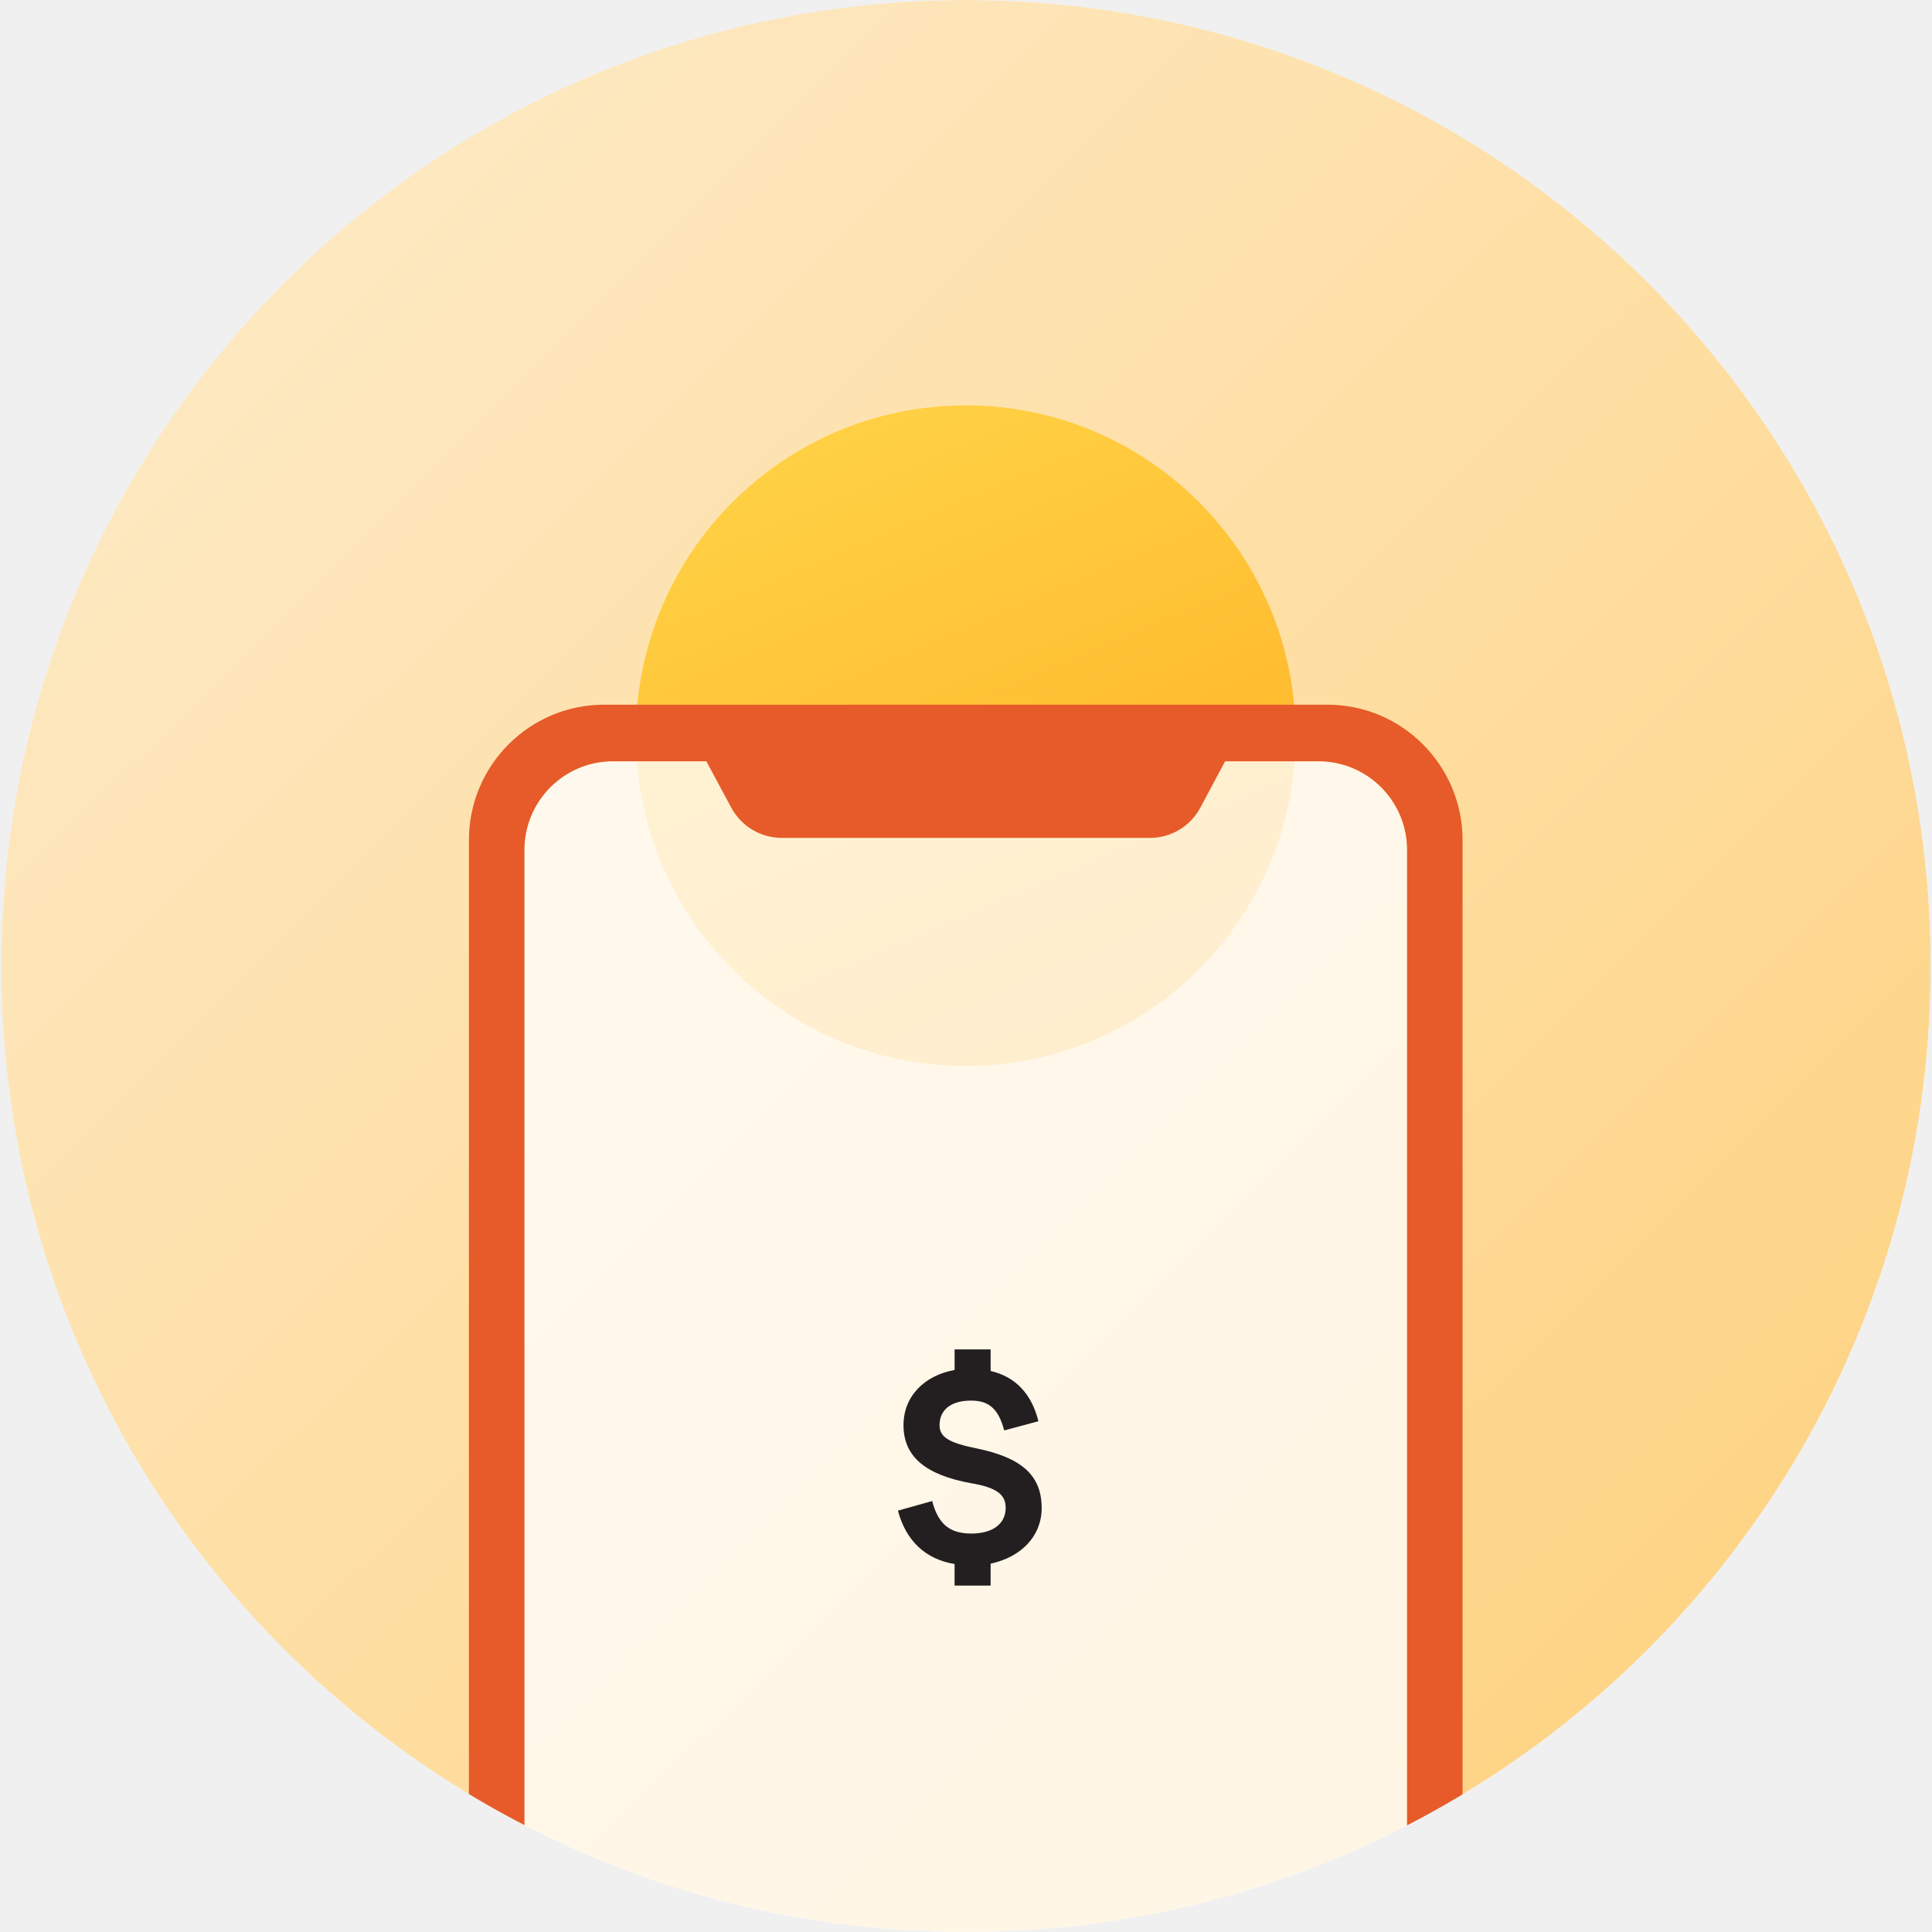
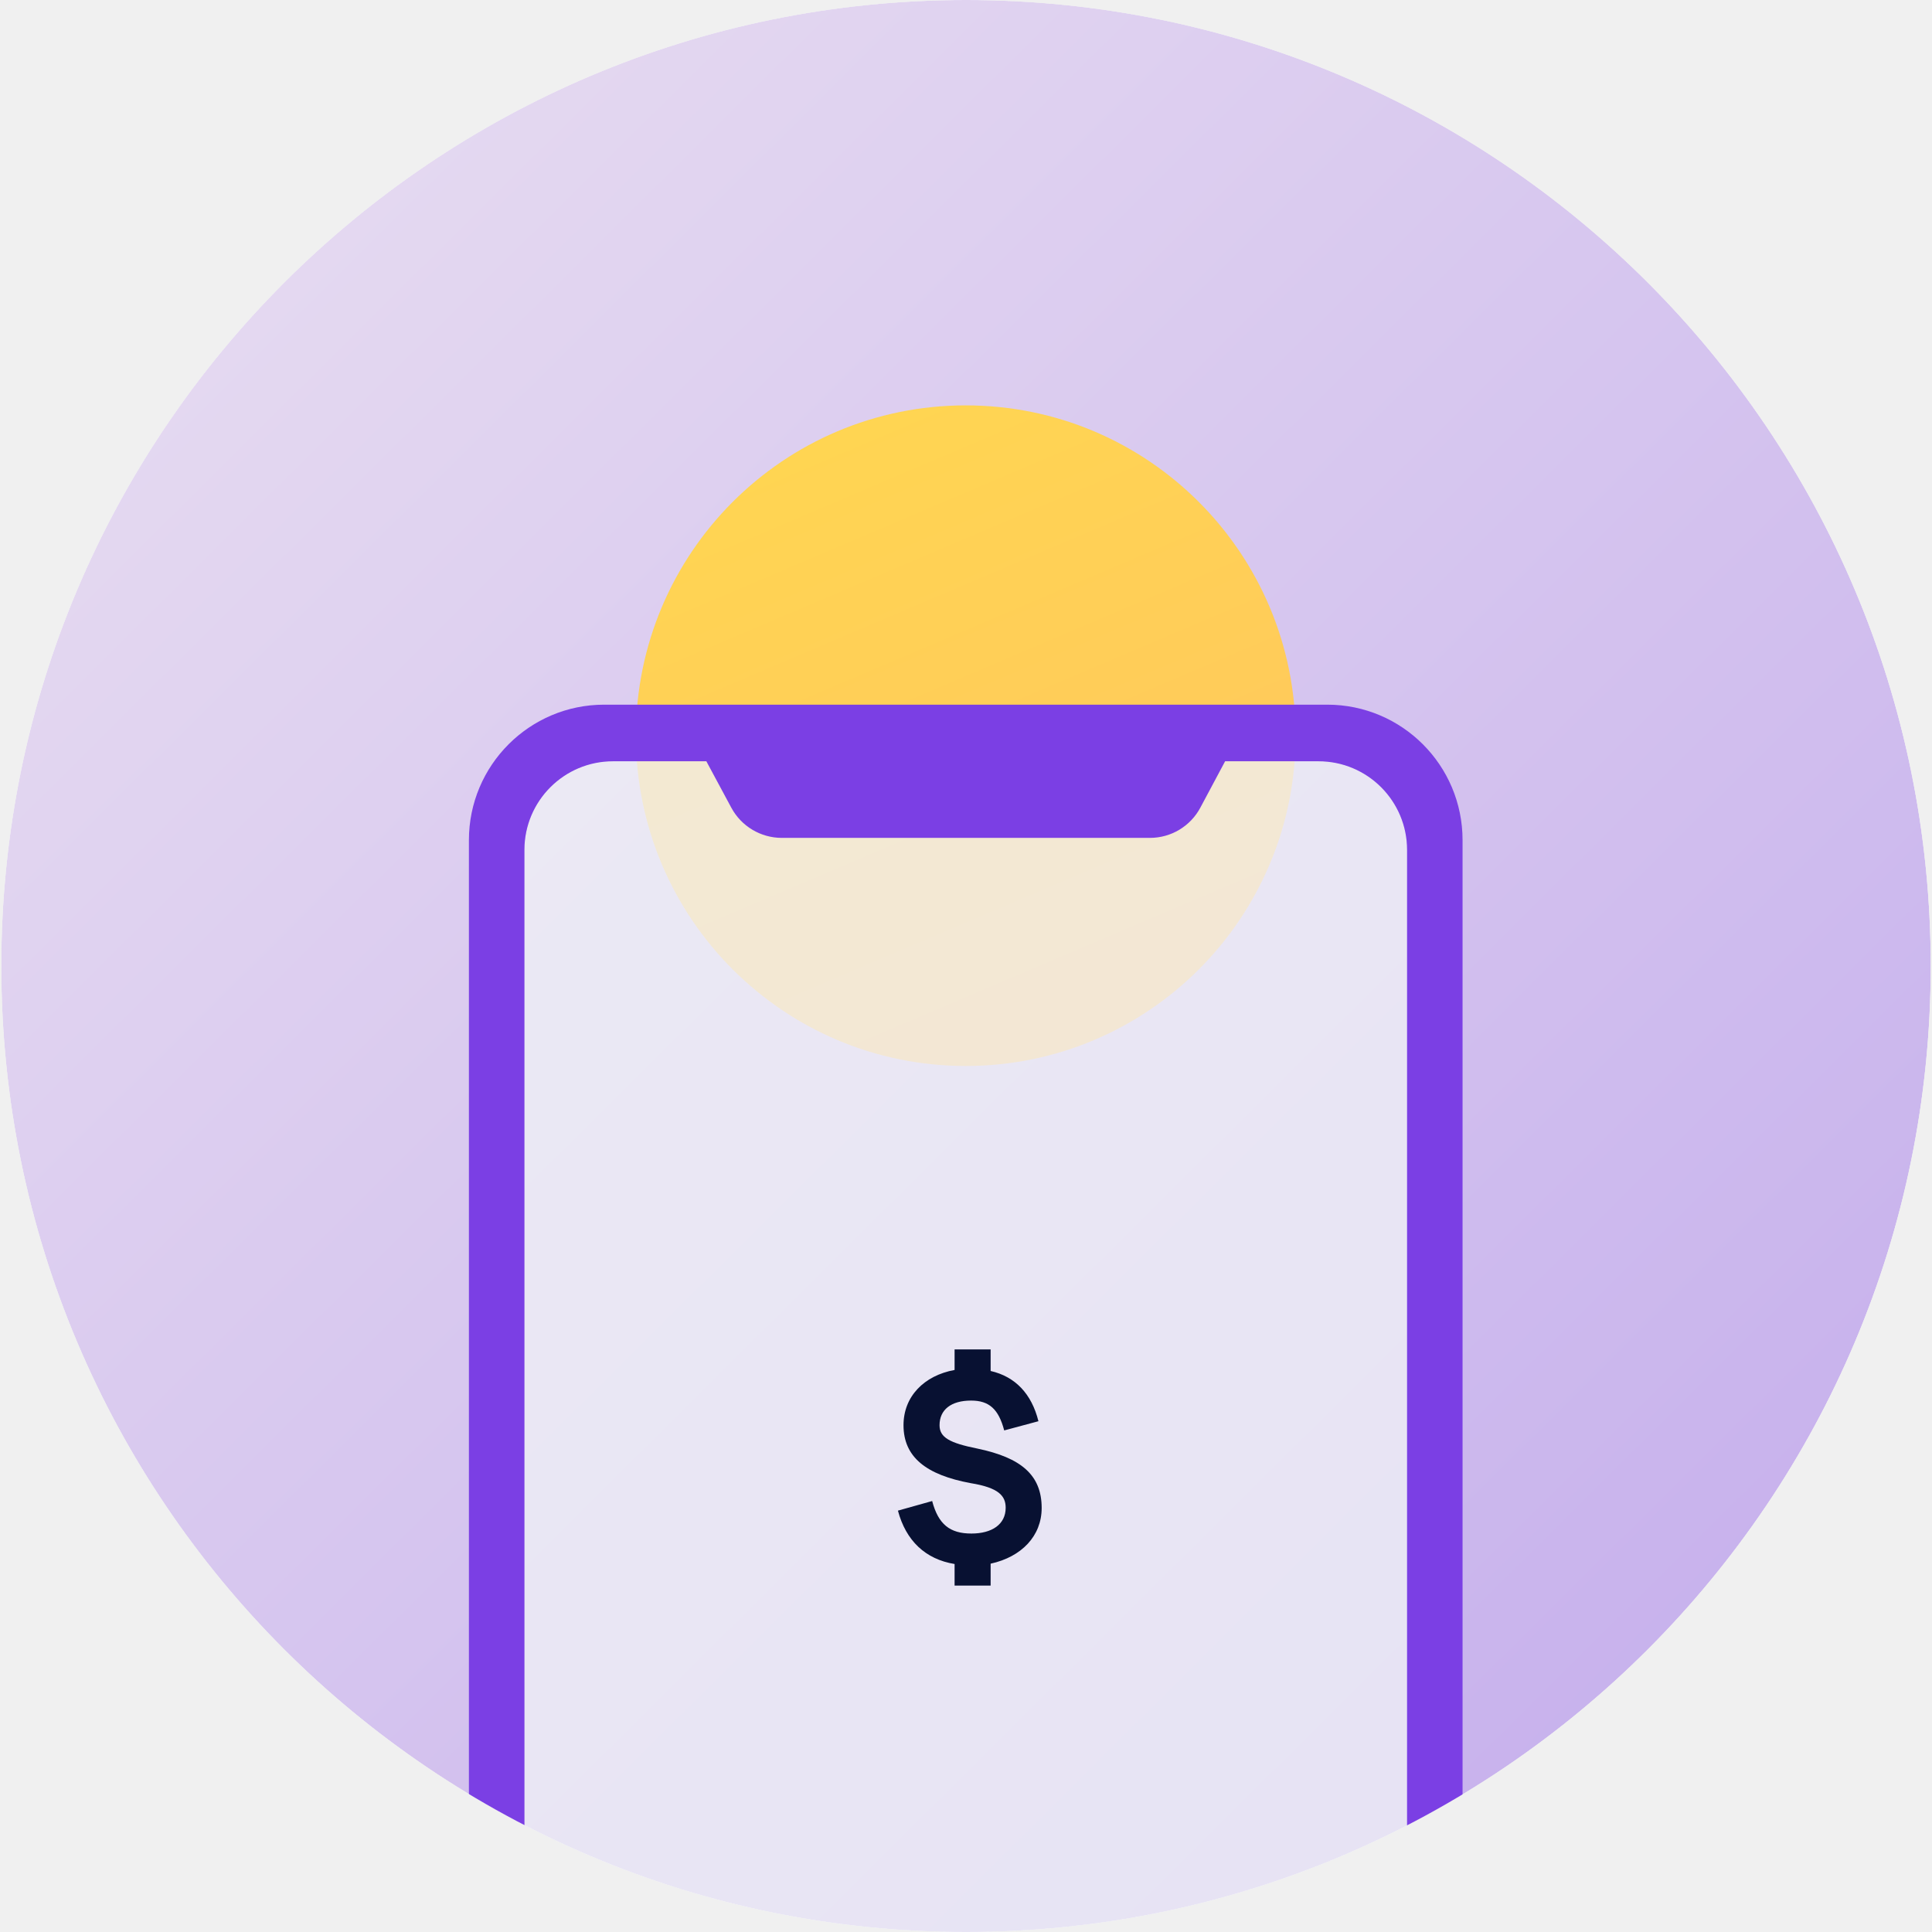
- <svg xmlns="http://www.w3.org/2000/svg" width="211" height="211" fill="none" viewBox="0 0 211 211">
-   <g clip-path="url(#clip0)">
-     <mask id="13bodipg9a" width="211" height="211" x="0" y="0" maskUnits="userSpaceOnUse">
-       <path fill="#fff" d="M105.501 211c58.188 0 105.36-47.234 105.36-105.5S163.689 0 105.501 0C47.311 0 .141 47.234.141 105.5S47.31 211 105.5 211z" />
+ <svg xmlns="http://www.w3.org/2000/svg" width="211" height="211" viewBox="0 0 211 211" fill="none">
+   <defs>
+     <linearGradient id="paint0_linear_3037_19" x1="-99.086" y1="-101.737" x2="211.275" y2="210.588" gradientUnits="userSpaceOnUse">
+       <stop stop-color="#FAF4EA" />
+       <stop offset="1" stop-color="#8B5EDB" />
+     </linearGradient>
+     <linearGradient id="paint1_linear_3037_19" x1="69.447" y1="31.544" x2="105.554" y2="116.386" gradientUnits="userSpaceOnUse">
+       <stop stop-color="#FFDA4E" />
+       <stop offset="1" stop-color="#FFC65E" />
+     </linearGradient>
+     <clipPath id="clip0_3037_19">
+       <rect width="211" height="211" fill="white" />
+     </clipPath>
+   </defs>
+   <g clip-path="url(#clip0_3037_19)">
+     <mask id="mask0_3037_19" style="mask-type:alpha" maskUnits="userSpaceOnUse" x="0" y="0" width="211" height="211">
+       <path d="M105.501 211C163.689 211 210.861 163.766 210.861 105.5C210.861 47.234 163.689 0 105.501 0C47.312 0 0.141 47.234 0.141 105.5C0.141 163.766 47.312 211 105.501 211Z" fill="white" />
    </mask>
-     <g mask="url(#13bodipg9a)">
-       <path fill="#fff" d="M105.501 211c58.188 0 105.36-47.234 105.36-105.5S163.689 0 105.501 0C47.311 0 .141 47.234.141 105.5S47.31 211 105.5 211z" />
+     <g mask="url(#mask0_3037_19)">
+       <path d="M105.501 211C163.689 211 210.861 163.766 210.861 105.5C210.861 47.234 163.689 0 105.501 0C47.312 0 0.141 47.234 0.141 105.5C0.141 163.766 47.312 211 105.501 211Z" fill="white" />
    </g>
-     <mask id="jz5rb56d7b" width="211" height="211" x="0" y="0" maskUnits="userSpaceOnUse">
-       <path fill="#fff" d="M105.501 211c58.188 0 105.36-47.234 105.36-105.5S163.689 0 105.501 0C47.311 0 .141 47.234.141 105.5S47.31 211 105.5 211z" />
+     <mask id="mask1_3037_19" style="mask-type:alpha" maskUnits="userSpaceOnUse" x="0" y="0" width="211" height="211">
+       <path d="M105.501 211C163.689 211 210.861 163.766 210.861 105.5C210.861 47.234 163.689 0 105.501 0C47.312 0 0.141 47.234 0.141 105.5C0.141 163.766 47.312 211 105.501 211Z" fill="white" />
    </mask>
-     <g mask="url(#jz5rb56d7b)">
-       <path fill="url(#paint0_linear)" d="M105.501 211c58.188 0 105.36-47.234 105.36-105.5S163.689 0 105.501 0C47.311 0 .141 47.234.141 105.5S47.31 211 105.5 211z" opacity=".523" />
-       <path fill="url(#paint1_linear)" d="M105.473 116.42c19.896 0 36.025-16.15 36.025-36.073 0-19.923-16.129-36.074-36.025-36.074-19.897 0-36.026 16.151-36.026 36.074s16.13 36.073 36.026 36.073z" />
-       <path fill="#fff" d="M144.002 83.124H66.945c-5.342 0-9.672 4.336-9.672 9.684v174.333c0 5.348 4.33 9.684 9.672 9.684h77.057c5.341 0 9.671-4.336 9.671-9.684V92.808c0-5.348-4.33-9.684-9.671-9.684z" opacity=".777" />
-       <path fill="#E65B29" d="M144.955 76.96c8.159 0 14.773 6.621 14.776 14.79V268.2c0 8.172-6.615 14.796-14.776 14.796H65.986c-8.16 0-14.775-6.624-14.775-14.796V91.755c0-8.171 6.615-14.795 14.776-14.795h78.968zm-13.862 11.249c-1.085 2.03-3.198 3.299-5.498 3.3H85.369c-2.3-.006-4.412-1.273-5.502-3.3l-2.723-5.066h-10.2c-5.334 0-9.66 4.324-9.67 9.666V267.14c0 5.349 4.33 9.684 9.67 9.684h77.058c5.341 0 9.671-4.335 9.671-9.684V92.827c0-5.349-4.33-9.684-9.671-9.684h-10.204l-2.705 5.066z" />
-       <path fill="#231F20" d="M108.19 170.775v2.389h-3.936v-2.353c-3.192-.52-5.319-2.551-6.188-5.829l3.739-1.049c.676 2.551 1.934 3.551 4.289 3.551 2.239 0 3.739-1 3.739-2.811 0-1.291-.743-2.192-3.806-2.69-4.867-.897-7.352-2.843-7.352-6.331 0-3.138 2.239-5.42 5.579-6.034v-2.242h3.936v2.354c2.686.614 4.477 2.488 5.221 5.487l-3.739 1.005c-.613-2.327-1.643-3.26-3.613-3.26-2.19 0-3.448 1-3.448 2.69 0 1.323 1.066 1.937 4.128 2.551 4.8 1 7.025 2.906 7.025 6.488 0 3.053-2.189 5.344-5.574 6.084z" />
+     <g mask="url(#mask1_3037_19)">
+       <path opacity="0.523" d="M105.501 211C163.689 211 210.861 163.766 210.861 105.5C210.861 47.234 163.689 0 105.501 0C47.312 0 0.141 47.234 0.141 105.5C0.141 163.766 47.312 211 105.501 211Z" fill="url(#paint0_linear_3037_19)" />
+       <path d="M105.473 116.42C125.369 116.42 141.498 100.27 141.498 80.347C141.498 60.424 125.369 44.273 105.473 44.273C85.576 44.273 69.447 60.424 69.447 80.347C69.447 100.27 85.576 116.42 105.473 116.42Z" fill="url(#paint1_linear_3037_19)" />
+       <path opacity="0.777" d="M144.002 83.125H66.945C61.603 83.125 57.273 87.461 57.273 92.809V267.142C57.273 272.49 61.603 276.826 66.945 276.826H144.002C149.343 276.826 153.673 272.49 153.673 267.142V92.809C153.673 87.461 149.343 83.125 144.002 83.125Z" fill="#F0F1F6" />
+       <path d="M144.955 76.959C153.114 76.959 159.729 83.58 159.731 91.75V268.198C159.731 276.37 153.116 282.994 144.955 282.994H65.987C57.826 282.994 51.211 276.37 51.211 268.198V91.754C51.211 83.583 57.826 76.959 65.987 76.959H144.955ZM131.093 88.208C130.008 90.239 127.895 91.507 125.595 91.508H85.369C83.07 91.502 80.957 90.235 79.867 88.208L77.144 83.142H66.945C61.61 83.142 57.283 87.466 57.273 92.808V267.14C57.273 272.489 61.603 276.824 66.945 276.824H144.002C149.343 276.824 153.673 272.489 153.673 267.14V92.826C153.673 87.477 149.343 83.142 144.002 83.142H133.798L131.093 88.208Z" fill="#7B3FE4" />
+       <path d="M108.19 170.774V173.164H104.254V170.81C101.062 170.29 98.935 168.259 98.066 164.981L101.805 163.932C102.481 166.483 103.739 167.483 106.094 167.483C108.333 167.483 109.833 166.483 109.833 164.672C109.833 163.381 109.09 162.48 106.027 161.982C101.16 161.085 98.675 159.139 98.675 155.651C98.675 152.513 100.914 150.231 104.254 149.617V147.375H108.19V149.729C110.876 150.343 112.667 152.217 113.411 155.216L109.672 156.221C109.059 153.894 108.029 152.961 106.059 152.961C103.869 152.961 102.611 153.961 102.611 155.651C102.611 156.974 103.677 157.588 106.739 158.202C111.539 159.202 113.764 161.108 113.764 164.69C113.764 167.743 111.575 170.034 108.19 170.774Z" fill="#081132" />
    </g>
  </g>
-   <defs>
-     <linearGradient id="paint0_linear" x1="-99.086" x2="211.275" y1="-101.737" y2="210.588" gradientUnits="userSpaceOnUse">
-       <stop stop-color="#FAF4EA" />
-       <stop offset="1" stop-color="#FFA600" />
-     </linearGradient>
-     <linearGradient id="paint1_linear" x1="69.447" x2="105.554" y1="31.544" y2="116.386" gradientUnits="userSpaceOnUse">
-       <stop stop-color="#FFDA4E" />
-       <stop offset="1" stop-color="#FFB326" />
-     </linearGradient>
-     <clipPath id="clip0">
-       <path fill="#fff" d="M0 0H211V211H0z" />
-     </clipPath>
-   </defs>
</svg>
